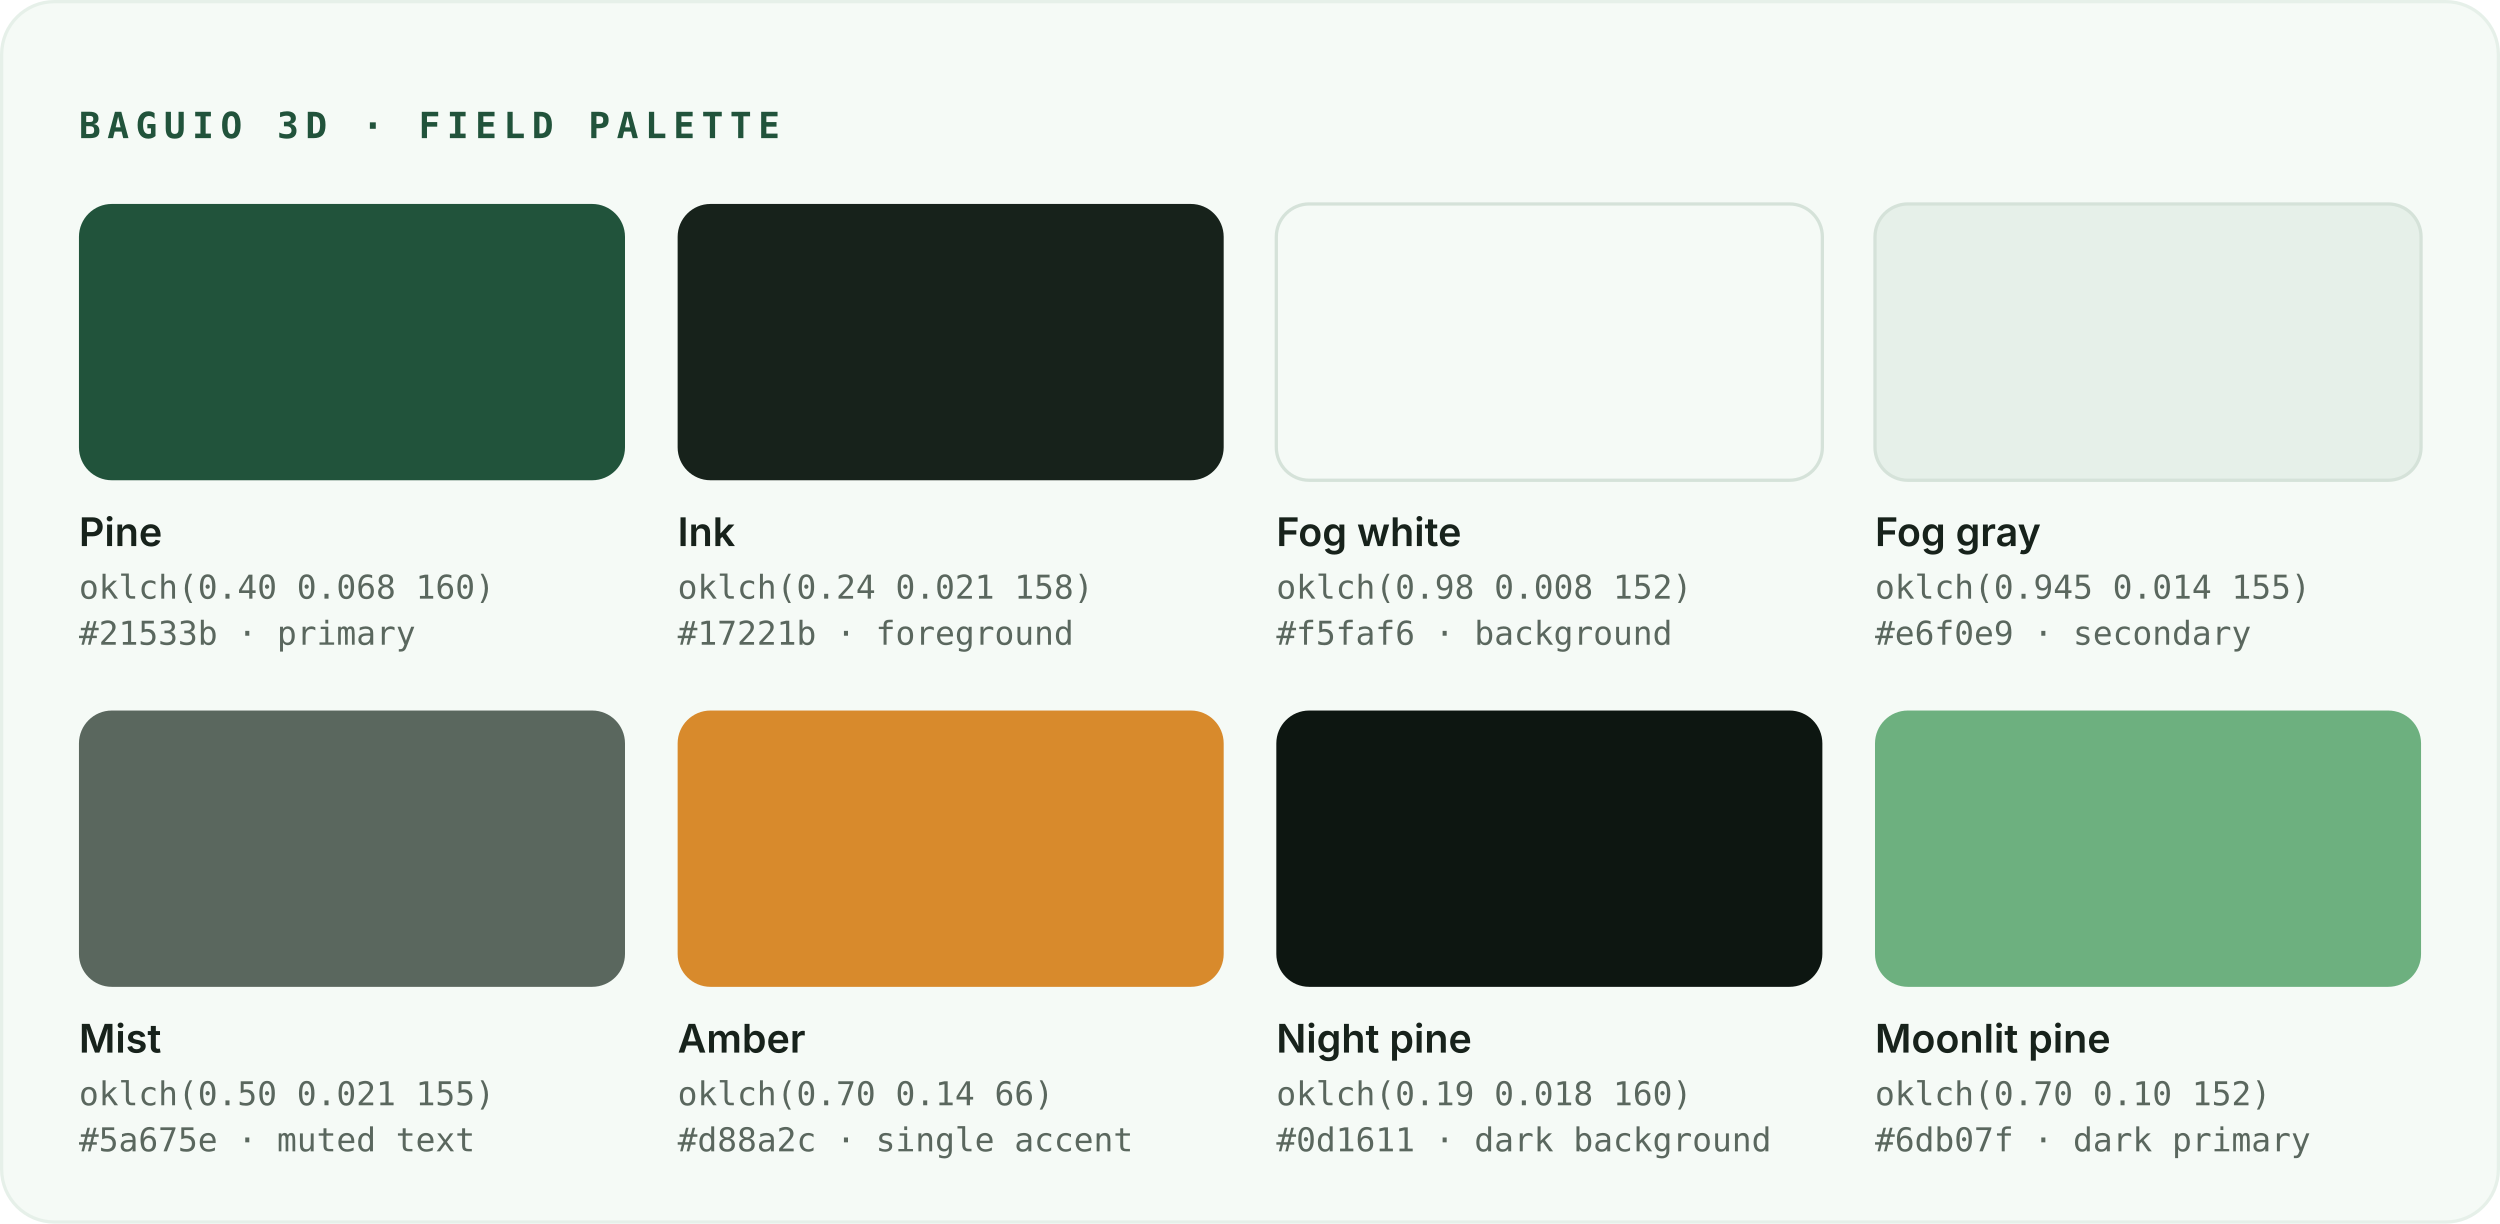
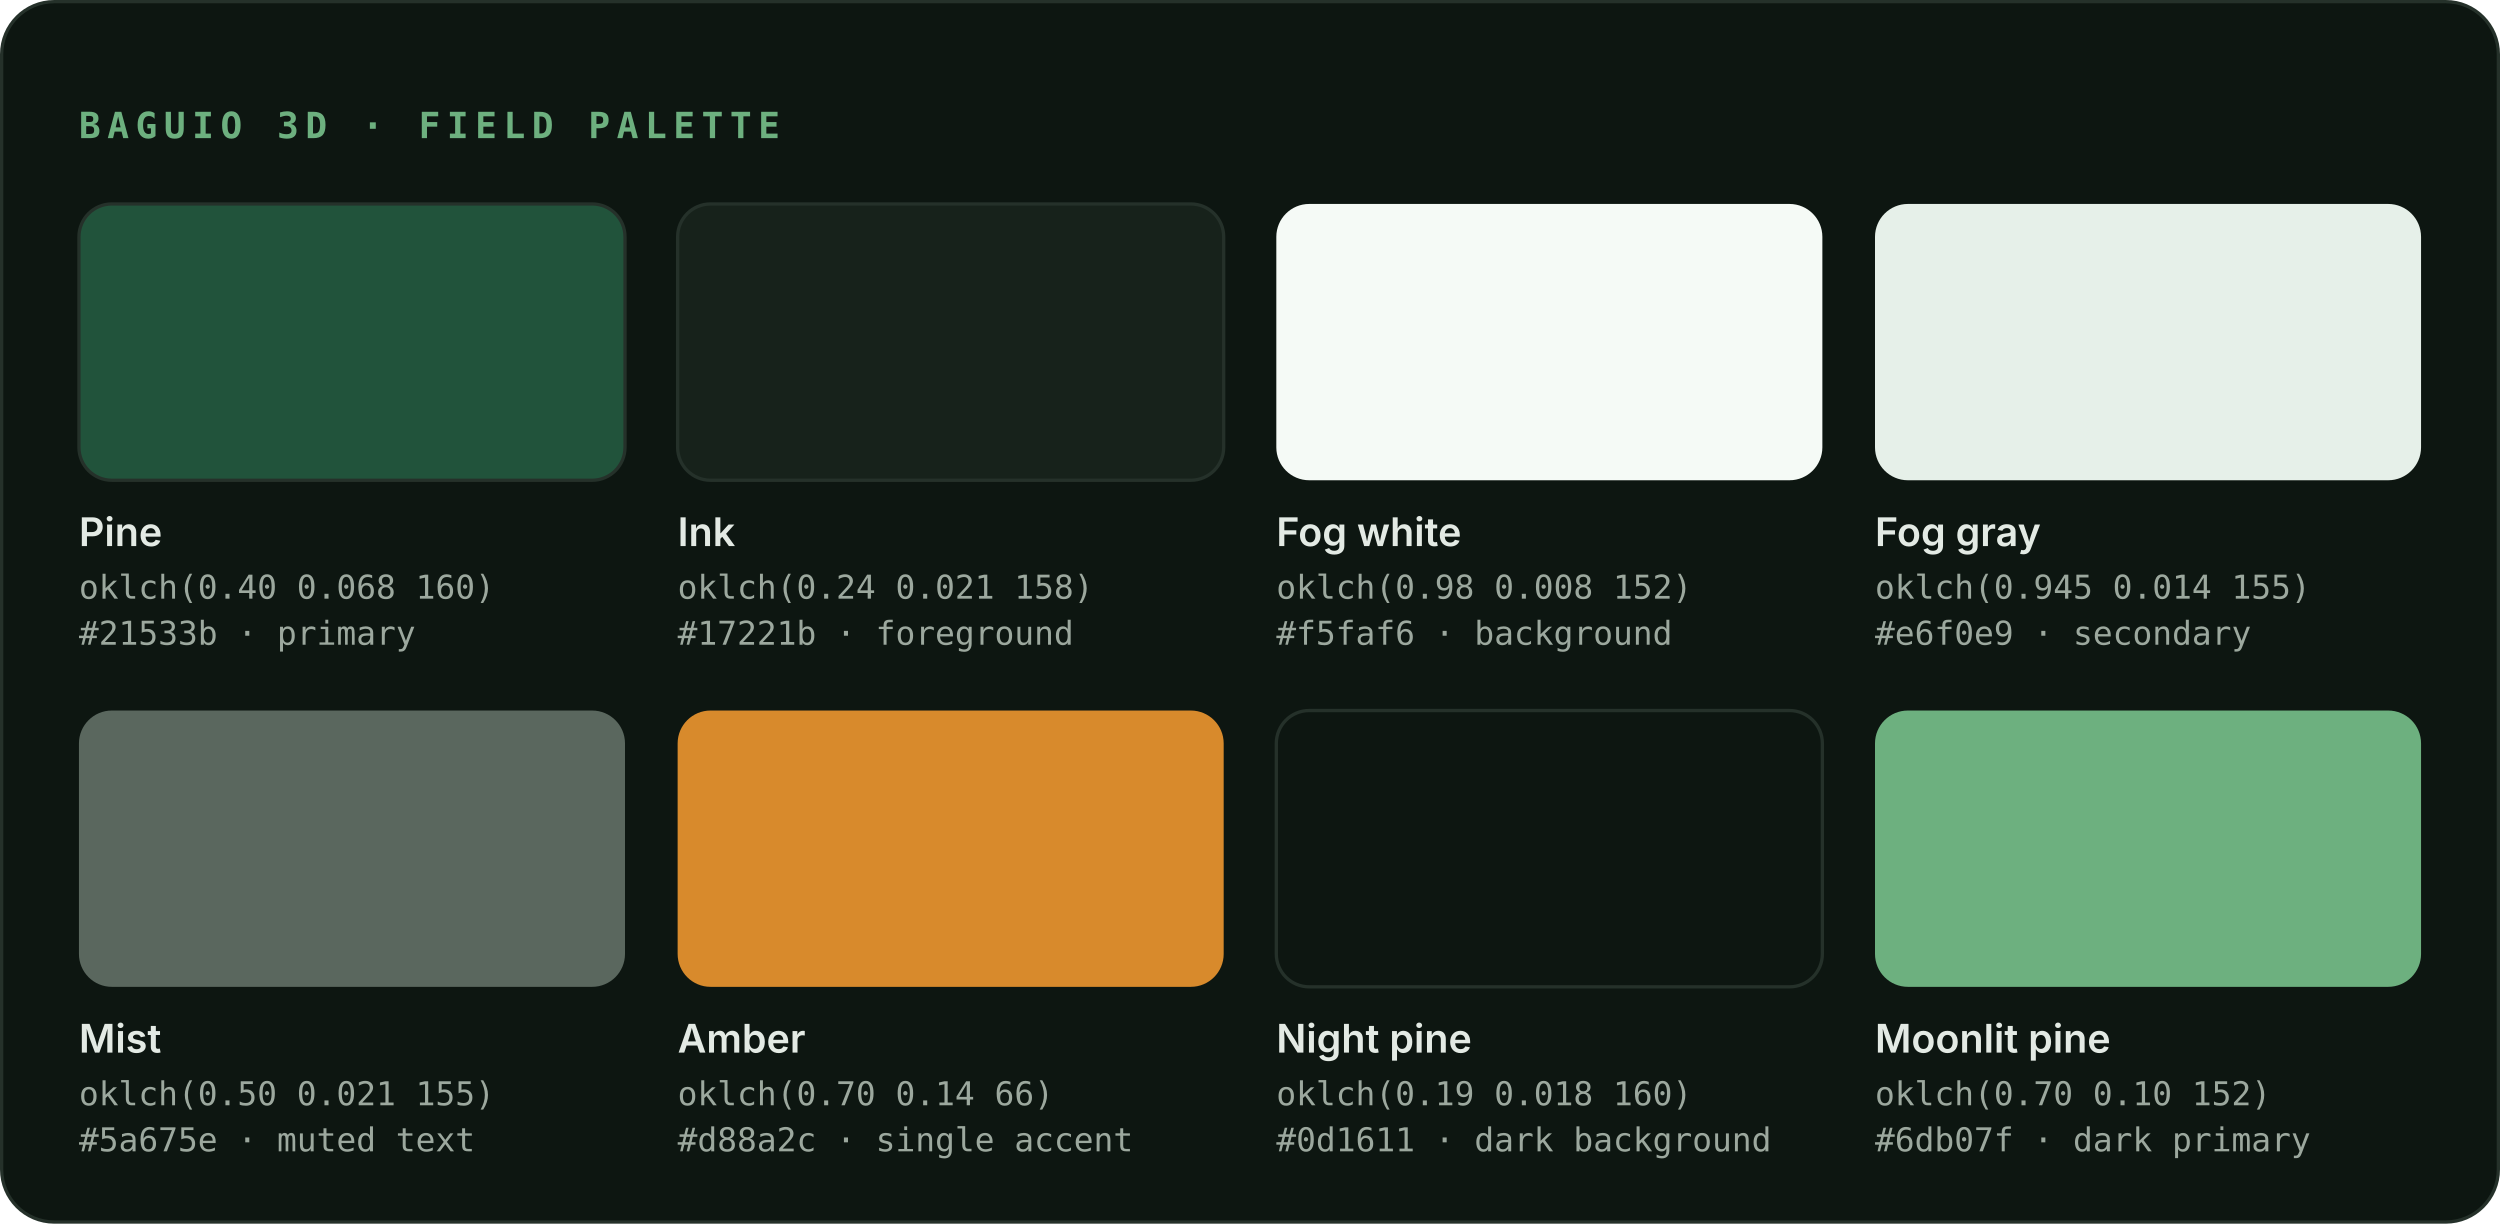
- <svg xmlns="http://www.w3.org/2000/svg" width="760" height="372" viewBox="0 0 760 372" role="img" aria-label="Baguio 3D brand palette: pine, ink, fog white, fog gray, mist, amber, night pine, moonlit pine">
+ <svg xmlns="http://www.w3.org/2000/svg" width="760" height="372" viewBox="0 0 760 372" role="img" aria-label="Baguio 3D brand palette in dark mode: pine, ink, fog white, fog gray, mist, amber, night pine, moonlit pine">
  <style>
-     .name { font: 600 12px ui-sans-serif, system-ui, -apple-system, "Segoe UI", sans-serif; fill: #17221b; }
-     .val  { font: 10px ui-monospace, SFMono-Regular, Menlo, Consolas, monospace; fill: #5a675e; }
-     .hdr  { font: 600 11px ui-monospace, SFMono-Regular, Menlo, Consolas, monospace; fill: #21533b; letter-spacing: 0.18em; }
+     .name { font: 600 12px ui-sans-serif, system-ui, -apple-system, "Segoe UI", sans-serif; fill: #e3eae4; }
+     .val  { font: 10px ui-monospace, SFMono-Regular, Menlo, Consolas, monospace; fill: #9ca89e; }
+     .hdr  { font: 600 11px ui-monospace, SFMono-Regular, Menlo, Consolas, monospace; fill: #6db07f; letter-spacing: 0.18em; }
  </style>
-   <rect x="0.5" y="0.5" width="759" height="371" rx="16" fill="#f5faf6" stroke="#e6f0e9" />
+   <rect x="0.5" y="0.5" width="759" height="371" rx="16" fill="#0d1611" stroke="#25312a" />
  <text class="hdr" x="24" y="42">BAGUIO 3D · FIELD PALETTE</text>
-   <rect x="24" y="62" width="166" height="84" rx="10" fill="#21533b" />
+   <rect x="24" y="62" width="166" height="84" rx="10" fill="#21533b" stroke="#25312a" />
  <text class="name" x="24" y="166">Pine</text>
  <text class="val" x="24" y="182">oklch(0.40 0.068 160)</text>
  <text class="val" x="24" y="196">#21533b · primary</text>
-   <rect x="206" y="62" width="166" height="84" rx="10" fill="#17221b" />
+   <rect x="206" y="62" width="166" height="84" rx="10" fill="#17221b" stroke="#25312a" />
  <text class="name" x="206" y="166">Ink</text>
  <text class="val" x="206" y="182">oklch(0.24 0.021 158)</text>
  <text class="val" x="206" y="196">#17221b · foreground</text>
-   <rect x="388" y="62" width="166" height="84" rx="10" fill="#f5faf6" stroke="#d5e2d9" />
+   <rect x="388" y="62" width="166" height="84" rx="10" fill="#f5faf6" />
  <text class="name" x="388" y="166">Fog white</text>
  <text class="val" x="388" y="182">oklch(0.98 0.008 152)</text>
  <text class="val" x="388" y="196">#f5faf6 · background</text>
-   <rect x="570" y="62" width="166" height="84" rx="10" fill="#e6f0e9" stroke="#d5e2d9" />
+   <rect x="570" y="62" width="166" height="84" rx="10" fill="#e6f0e9" />
  <text class="name" x="570" y="166">Fog gray</text>
  <text class="val" x="570" y="182">oklch(0.945 0.014 155)</text>
  <text class="val" x="570" y="196">#e6f0e9 · secondary</text>
  <rect x="24" y="216" width="166" height="84" rx="10" fill="#5a675e" />
  <text class="name" x="24" y="320">Mist</text>
  <text class="val" x="24" y="336">oklch(0.50 0.021 155)</text>
  <text class="val" x="24" y="350">#5a675e · muted text</text>
  <rect x="206" y="216" width="166" height="84" rx="10" fill="#d88a2c" />
  <text class="name" x="206" y="320">Amber</text>
  <text class="val" x="206" y="336">oklch(0.70 0.14 66)</text>
  <text class="val" x="206" y="350">#d88a2c · single accent</text>
-   <rect x="388" y="216" width="166" height="84" rx="10" fill="#0d1611" />
+   <rect x="388" y="216" width="166" height="84" rx="10" fill="#0d1611" stroke="#25312a" />
  <text class="name" x="388" y="320">Night pine</text>
  <text class="val" x="388" y="336">oklch(0.19 0.018 160)</text>
  <text class="val" x="388" y="350">#0d1611 · dark background</text>
  <rect x="570" y="216" width="166" height="84" rx="10" fill="#6db07f" />
  <text class="name" x="570" y="320">Moonlit pine</text>
  <text class="val" x="570" y="336">oklch(0.70 0.10 152)</text>
  <text class="val" x="570" y="350">#6db07f · dark primary</text>
</svg>
